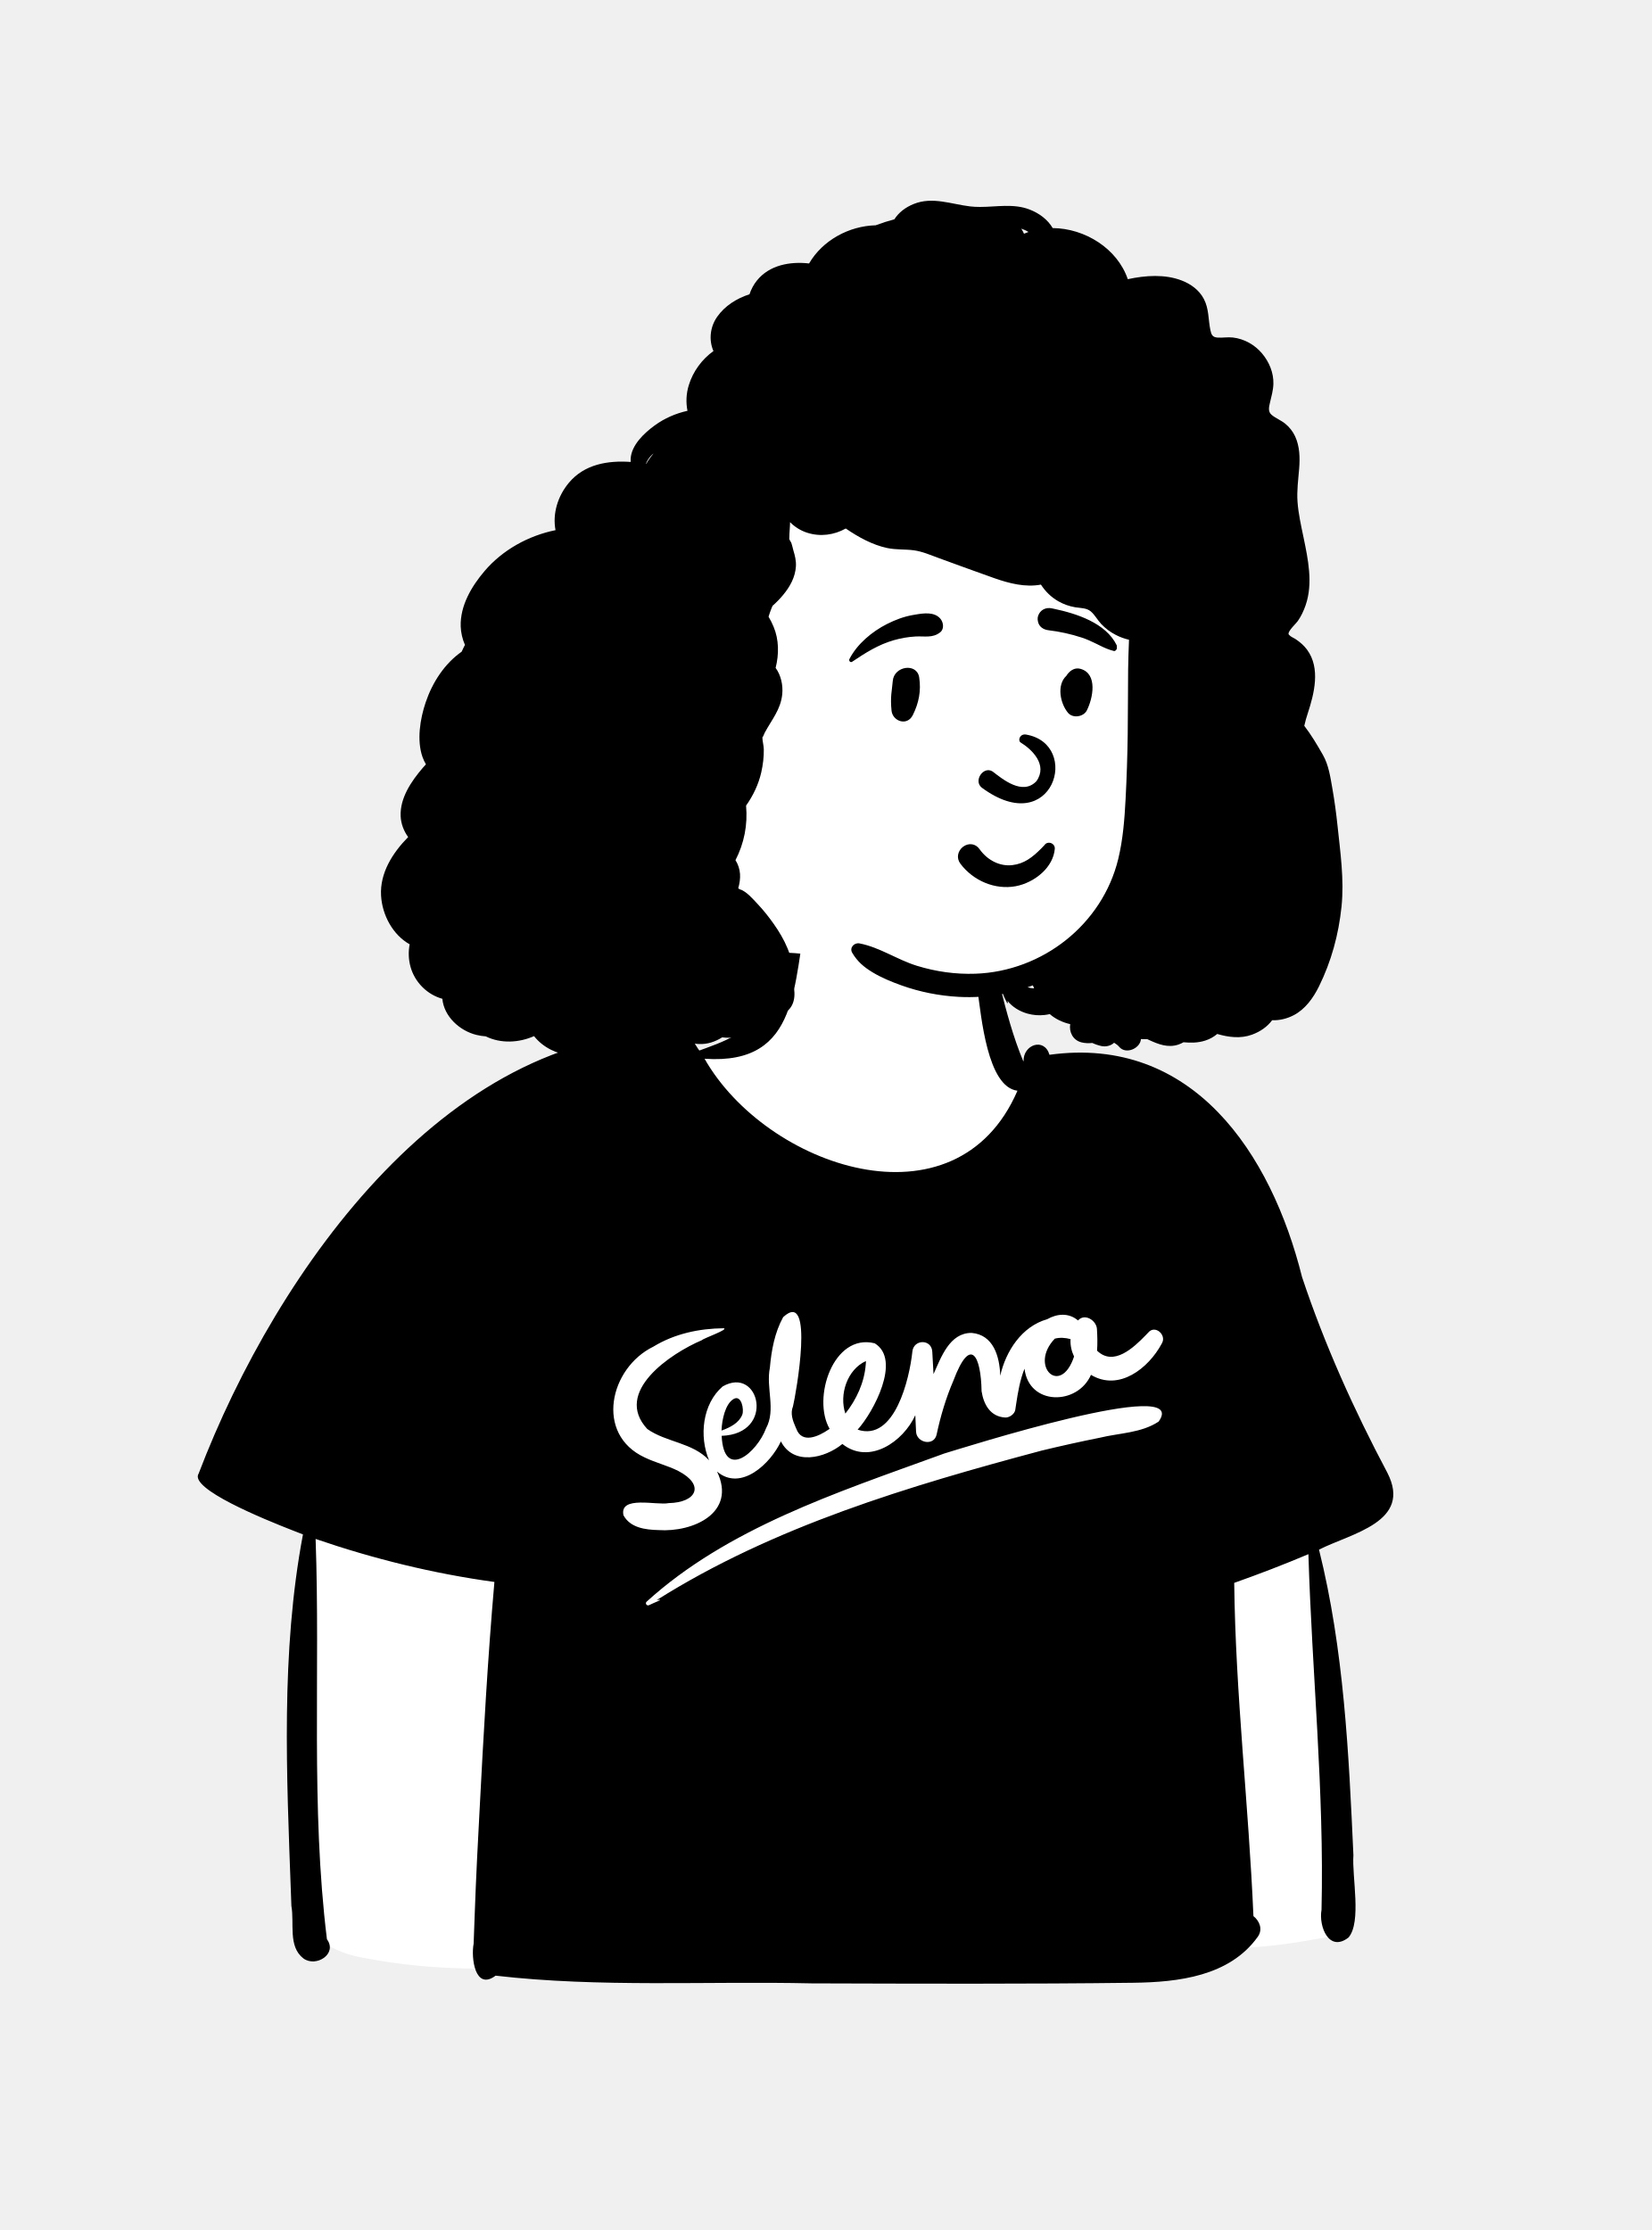
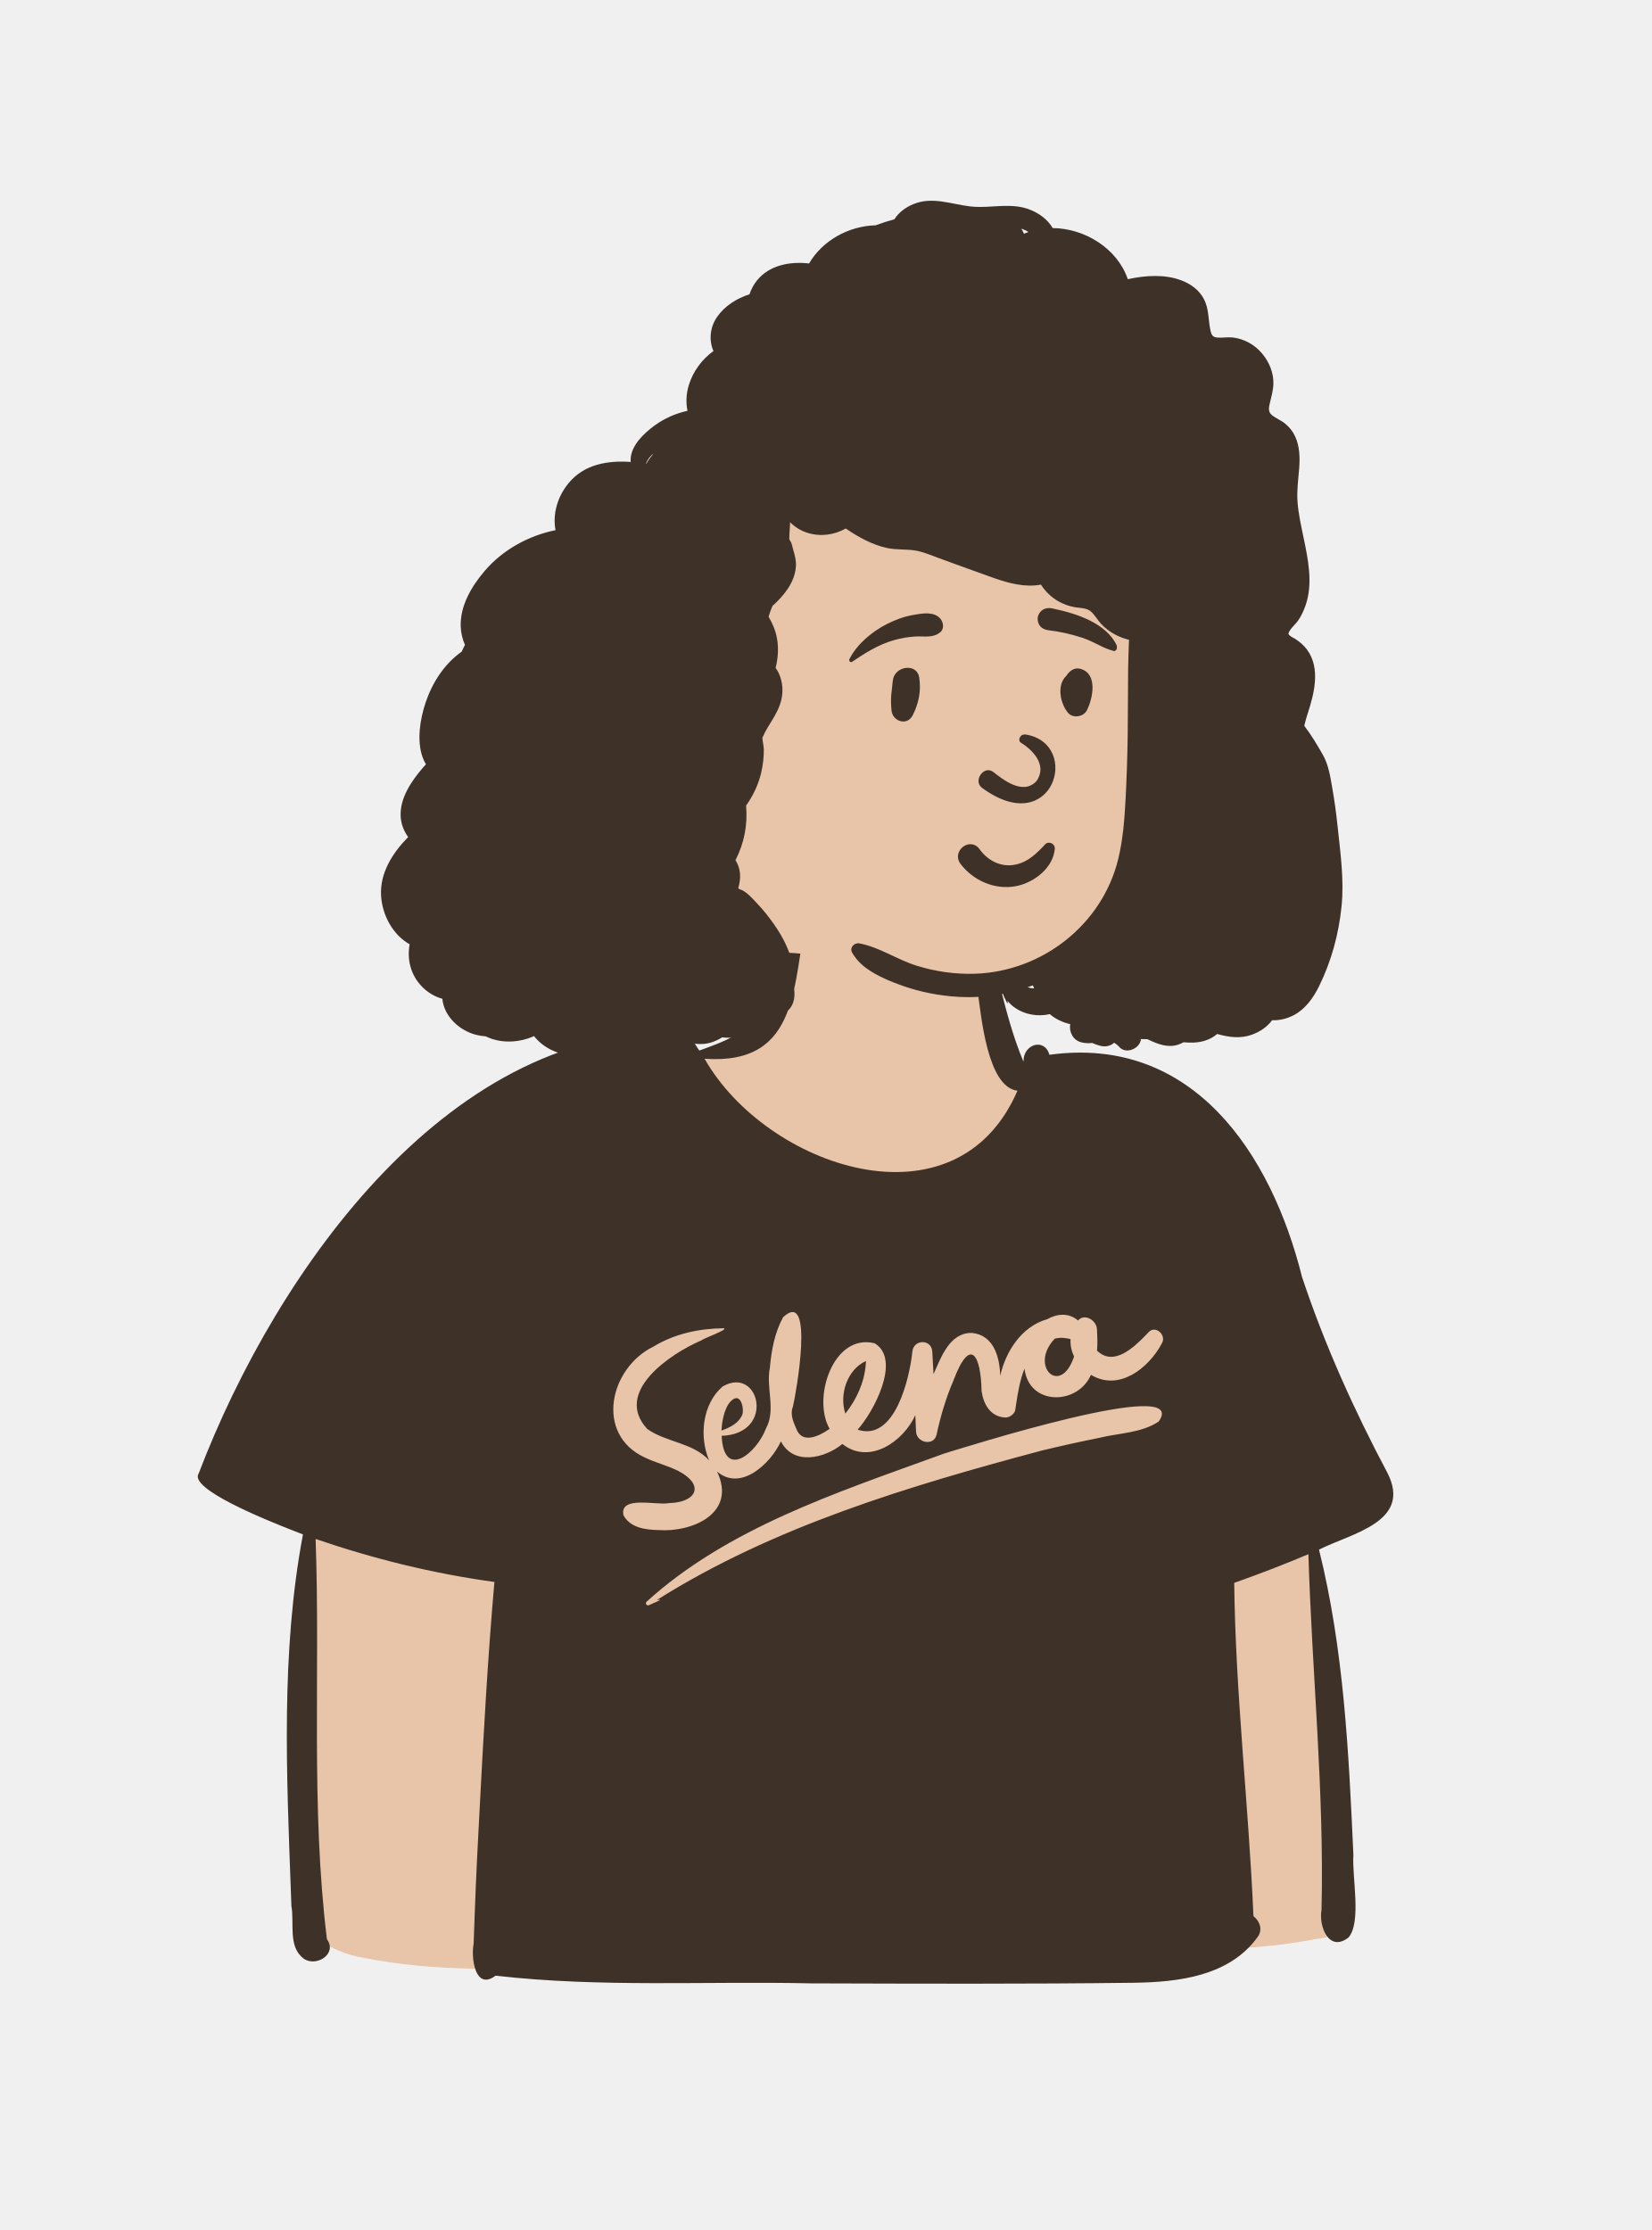
<svg xmlns="http://www.w3.org/2000/svg" width="240px" height="324px" viewBox="0 0 240 324" version="1.1">
  <g id="Introduction" stroke="none" stroke-width="1" fill="none" fill-rule="evenodd">
    <g id="variations" transform="translate(-846, -434)">
      <g id="images" transform="translate(126, 110)">
        <g id="a-person/bust" transform="translate(720, 324)">
          <g id="body/Tee-Selena" transform="translate(31.05634, 135.0528)" fill-rule="evenodd">
-             <path d="M108.982,151.709 C91.837,151.757 81.569,151.556 62.176,151.276 C39.731,150.682 33.682,151.75 21.107,149.28 C19.185,148.871 17.722,148.253 16.239,147.39 C15.707,147.991 14.805,148.885 13.949,148.293 C12.372,147.251 13.095,143.609 12.704,141.552 C12.057,123.443 11.022,104.793 14.561,86.903 C12.415,86.205 -0.158,81.031 -0.845,79.297 C10.526,49.553 35.469,14.747 68.287,16.058 C68.947,16.872 69.534,18.077 70.267,18.906 C74.729,17.235 80.922,15.559 81.228,9.124 C82.001,4.829 82.557,0.819 82.929,-3.128 C82.997,-3.579 83.538,-3.734 83.871,-3.927 C84.012,-4.947 84.337,-5.991 85.041,-6.69 C90.792,-7.207 103.922,-4.835 107.367,-3.857 C112.067,-3.052 111.578,1.994 112.454,5.819 C113.842,10.548 114.808,15.456 116.871,20.076 C117.338,20.141 118.645,20.368 119.127,20.453 C119.152,19.929 118.906,18.375 119.386,18.058 C120.275,17.164 120.481,18.865 120.678,19.419 C140.1,15.75 152.801,32.238 157.057,50.655 C160.139,59.917 164.224,69.29 169.556,79.343 C172.899,85.585 163.293,86.744 159.266,89.235 C163.422,105.409 163.922,121.881 164.604,138.182 C164.784,140.689 165.029,144.099 164.141,145.347 C163.719,145.675 163.426,145.665 162.999,145.689 C162.175,146.579 160.761,146.52 159.571,146.774 C155.809,147.459 151.954,147.916 148.331,147.985 C138.164,154.28 122.49,150.76 108.982,151.709" id="🎨-Background" fill="#FFFFFF" />
-             <path d="M81.515,-3.14 C82.049,-5.815 86.462,-5.195 86.262,-2.498 C84.034,7.542 85.39,19.762 71.31,18.774 C80.248,34.502 107.849,44.068 116.77,23.419 C112.374,22.894 111.504,12.498 110.973,8.86 L110.952,8.535 C110.834,6.664 110.873,4.931 111.998,3.331 C113.119,4.171 113.57,5.692 113.95,7.08 L114.228,8.191 C115.158,11.894 116.131,15.581 117.607,19.115 L117.659,19.124 L117.659,19.124 C117.585,16.726 120.662,15.631 121.424,18.198 C142.238,15.331 153.624,32.514 158.116,50.484 C161.392,60.321 165.664,69.785 170.516,78.932 C174.177,86.08 165.285,87.716 160.582,90.094 C164.199,104.593 164.909,119.614 165.58,134.485 C165.357,137.658 166.792,144.169 164.876,146.444 C162.039,148.665 160.511,144.859 160.948,142.418 C161.355,125.163 159.559,107.984 159.043,90.756 C155.492,92.257 151.897,93.64 148.263,94.925 C148.448,111.091 150.369,127.257 151.055,143.341 C151.954,144.05 152.45,145.279 151.683,146.35 C147.571,152.087 140.136,152.943 133.595,153.026 C118.028,153.221 102.445,153.161 86.877,153.114 C71.585,152.768 56.16,153.747 40.949,151.994 C37.968,154.234 37.358,149.406 37.758,147.346 L37.909,143.221 C38.011,140.47 38.119,137.72 38.258,134.972 L38.605,128.27 C39.185,117.102 39.8,105.939 40.776,94.793 C31.94,93.585 23.231,91.439 14.799,88.544 C15.493,107.895 14.07,127.452 16.444,146.704 C18.01,148.831 14.868,150.828 13.034,149.495 C10.76,147.76 11.735,144.366 11.281,141.868 L11.223,140.253 C10.586,122.839 9.716,105.059 12.961,87.884 L11.565,87.342 C7.311,85.681 -3.63,81.237 -2.195,79.045 C9.227,49.104 34.778,13.293 68.618,14.995 C69.475,15.59 69.913,16.749 70.549,17.58 L71.556,17.215 C75.455,15.787 79.689,13.977 79.804,9.176 C80.543,5.085 81.128,0.993 81.515,-3.14 Z M137.283,71.489 C142.13,64.706 108.51,75.426 106.119,76.133 L105.219,76.461 C90.493,81.816 74.619,86.995 62.877,97.67 C62.63,97.94 62.937,98.313 63.257,98.162 L63.298,98.138 C63.765,97.878 65.787,97.155 64.354,97.429 C81.32,86.726 101.031,80.846 120.291,75.704 C123.09,75.027 125.902,74.404 128.725,73.838 C131.573,73.145 134.786,73.153 137.283,71.489 Z M84.156,69.281 C84.571,67.59 87.357,52.052 82.729,56.315 C81.496,58.55 81.022,61.141 80.8,63.659 C80.203,66.594 81.709,69.757 80.245,72.463 C78.933,75.997 74.114,80.126 73.792,73.56 C81.677,73.29 79.31,63.295 73.941,66.385 C71.002,68.902 70.493,73.642 71.965,77.114 C69.588,74.526 65.735,74.518 62.984,72.565 C58.016,67.193 66.36,61.603 70.903,59.669 C71.159,59.387 74.884,58.088 74.094,57.931 C70.528,57.964 66.954,58.723 63.876,60.6 C57.505,63.709 55.337,73.336 62.624,76.709 C64.2,77.469 65.925,77.877 67.485,78.661 C71.417,80.7 70.146,83.262 66.087,83.337 C64.418,83.702 58.909,82.174 59.526,85.101 C60.522,86.93 62.692,87.203 64.594,87.254 C69.675,87.603 75.994,84.731 73.122,78.752 C76.588,81.706 80.917,77.576 82.403,74.366 C84.213,77.917 88.764,76.848 91.332,74.746 C95.256,77.838 100.18,74.402 101.928,70.564 C101.963,71.362 101.999,72.161 102.038,72.959 C102.117,74.596 104.652,75.121 105.027,73.364 C105.597,70.692 106.383,68.051 107.464,65.54 C109.951,58.939 111.472,61.915 111.558,67.088 C111.864,69.03 112.837,70.77 114.983,70.901 C115.581,70.938 116.361,70.405 116.454,69.78 L116.578,68.953 C116.839,67.22 117.142,65.435 117.796,63.807 C118.426,69.197 125.484,69.171 127.451,64.701 C131.533,67.152 135.817,63.728 137.72,60.187 L137.777,60.08 C138.442,58.869 136.752,57.404 135.786,58.543 L135.451,58.893 C133.629,60.779 130.73,63.515 128.334,61.185 C128.413,60.134 128.381,59.061 128.317,58.027 C128.239,56.795 126.538,55.698 125.572,56.801 C124.209,55.642 122.516,55.809 121.09,56.617 C117.397,57.661 115.071,61.257 114.27,64.832 C114.184,61.976 113.25,58.877 110.114,58.608 C106.901,58.581 105.671,62.175 104.575,64.593 C104.512,63.51 104.45,62.427 104.395,61.344 C104.301,59.48 101.716,59.499 101.504,61.289 L101.499,61.344 C101.092,65.211 98.95,74.474 93.547,72.662 C95.826,70.151 99.947,62.501 96.029,60.118 C89.999,58.6 86.906,68.115 89.478,72.543 L89.344,72.636 C87.875,73.65 85.448,74.779 84.627,72.506 L84.534,72.297 C84.113,71.336 83.742,70.295 84.156,69.281 Z M75.531,68.209 C76.672,67.542 77.079,69.75 76.787,70.491 C76.32,71.679 75.047,72.341 73.777,72.795 L73.782,72.66 C73.838,71.303 74.29,68.934 75.531,68.209 Z M94.749,62.698 C94.774,62.857 94.732,63.051 94.727,63.199 C94.532,65.801 93.374,68.3 91.765,70.331 C90.838,67.572 92.032,63.925 94.749,62.698 Z M122.197,59.443 C122.937,59.248 123.721,59.303 124.484,59.509 C124.428,60.376 124.617,61.244 124.994,62.04 C123.025,67.955 118.397,63.402 122.197,59.443 Z" id="🖍-Ink" fill="#000000" />
+             <path d="M108.982,151.709 C91.837,151.757 81.569,151.556 62.176,151.276 C39.731,150.682 33.682,151.75 21.107,149.28 C19.185,148.871 17.722,148.253 16.239,147.39 C15.707,147.991 14.805,148.885 13.949,148.293 C12.372,147.251 13.095,143.609 12.704,141.552 C12.057,123.443 11.022,104.793 14.561,86.903 C12.415,86.205 -0.158,81.031 -0.845,79.297 C10.526,49.553 35.469,14.747 68.287,16.058 C68.947,16.872 69.534,18.077 70.267,18.906 C74.729,17.235 80.922,15.559 81.228,9.124 C82.001,4.829 82.557,0.819 82.929,-3.128 C82.997,-3.579 83.538,-3.734 83.871,-3.927 C84.012,-4.947 84.337,-5.991 85.041,-6.69 C90.792,-7.207 103.922,-4.835 107.367,-3.857 C112.067,-3.052 111.578,1.994 112.454,5.819 C113.842,10.548 114.808,15.456 116.871,20.076 C117.338,20.141 118.645,20.368 119.127,20.453 C119.152,19.929 118.906,18.375 119.386,18.058 C120.275,17.164 120.481,18.865 120.678,19.419 C140.1,15.75 152.801,32.238 157.057,50.655 C160.139,59.917 164.224,69.29 169.556,79.343 C172.899,85.585 163.293,86.744 159.266,89.235 C163.422,105.409 163.922,121.881 164.604,138.182 C164.784,140.689 165.029,144.099 164.141,145.347 C163.719,145.675 163.426,145.665 162.999,145.689 C162.175,146.579 160.761,146.52 159.571,146.774 C155.809,147.459 151.954,147.916 148.331,147.985 C138.164,154.28 122.49,150.76 108.982,151.709" id="🎨-Background" fill="#e8c4a8" />
+             <path d="M81.515,-3.14 C82.049,-5.815 86.462,-5.195 86.262,-2.498 C84.034,7.542 85.39,19.762 71.31,18.774 C80.248,34.502 107.849,44.068 116.77,23.419 C112.374,22.894 111.504,12.498 110.973,8.86 L110.952,8.535 C110.834,6.664 110.873,4.931 111.998,3.331 C113.119,4.171 113.57,5.692 113.95,7.08 L114.228,8.191 C115.158,11.894 116.131,15.581 117.607,19.115 L117.659,19.124 L117.659,19.124 C117.585,16.726 120.662,15.631 121.424,18.198 C142.238,15.331 153.624,32.514 158.116,50.484 C161.392,60.321 165.664,69.785 170.516,78.932 C174.177,86.08 165.285,87.716 160.582,90.094 C164.199,104.593 164.909,119.614 165.58,134.485 C165.357,137.658 166.792,144.169 164.876,146.444 C162.039,148.665 160.511,144.859 160.948,142.418 C161.355,125.163 159.559,107.984 159.043,90.756 C155.492,92.257 151.897,93.64 148.263,94.925 C148.448,111.091 150.369,127.257 151.055,143.341 C151.954,144.05 152.45,145.279 151.683,146.35 C147.571,152.087 140.136,152.943 133.595,153.026 C118.028,153.221 102.445,153.161 86.877,153.114 C71.585,152.768 56.16,153.747 40.949,151.994 C37.968,154.234 37.358,149.406 37.758,147.346 L37.909,143.221 C38.011,140.47 38.119,137.72 38.258,134.972 L38.605,128.27 C39.185,117.102 39.8,105.939 40.776,94.793 C31.94,93.585 23.231,91.439 14.799,88.544 C15.493,107.895 14.07,127.452 16.444,146.704 C18.01,148.831 14.868,150.828 13.034,149.495 C10.76,147.76 11.735,144.366 11.281,141.868 L11.223,140.253 C10.586,122.839 9.716,105.059 12.961,87.884 L11.565,87.342 C7.311,85.681 -3.63,81.237 -2.195,79.045 C9.227,49.104 34.778,13.293 68.618,14.995 C69.475,15.59 69.913,16.749 70.549,17.58 L71.556,17.215 C75.455,15.787 79.689,13.977 79.804,9.176 C80.543,5.085 81.128,0.993 81.515,-3.14 Z M137.283,71.489 C142.13,64.706 108.51,75.426 106.119,76.133 L105.219,76.461 C90.493,81.816 74.619,86.995 62.877,97.67 C62.63,97.94 62.937,98.313 63.257,98.162 L63.298,98.138 C63.765,97.878 65.787,97.155 64.354,97.429 C81.32,86.726 101.031,80.846 120.291,75.704 C123.09,75.027 125.902,74.404 128.725,73.838 C131.573,73.145 134.786,73.153 137.283,71.489 Z M84.156,69.281 C84.571,67.59 87.357,52.052 82.729,56.315 C81.496,58.55 81.022,61.141 80.8,63.659 C80.203,66.594 81.709,69.757 80.245,72.463 C78.933,75.997 74.114,80.126 73.792,73.56 C81.677,73.29 79.31,63.295 73.941,66.385 C71.002,68.902 70.493,73.642 71.965,77.114 C69.588,74.526 65.735,74.518 62.984,72.565 C58.016,67.193 66.36,61.603 70.903,59.669 C71.159,59.387 74.884,58.088 74.094,57.931 C70.528,57.964 66.954,58.723 63.876,60.6 C57.505,63.709 55.337,73.336 62.624,76.709 C64.2,77.469 65.925,77.877 67.485,78.661 C71.417,80.7 70.146,83.262 66.087,83.337 C64.418,83.702 58.909,82.174 59.526,85.101 C60.522,86.93 62.692,87.203 64.594,87.254 C69.675,87.603 75.994,84.731 73.122,78.752 C76.588,81.706 80.917,77.576 82.403,74.366 C84.213,77.917 88.764,76.848 91.332,74.746 C95.256,77.838 100.18,74.402 101.928,70.564 C101.963,71.362 101.999,72.161 102.038,72.959 C102.117,74.596 104.652,75.121 105.027,73.364 C105.597,70.692 106.383,68.051 107.464,65.54 C109.951,58.939 111.472,61.915 111.558,67.088 C111.864,69.03 112.837,70.77 114.983,70.901 C115.581,70.938 116.361,70.405 116.454,69.78 L116.578,68.953 C116.839,67.22 117.142,65.435 117.796,63.807 C118.426,69.197 125.484,69.171 127.451,64.701 C131.533,67.152 135.817,63.728 137.72,60.187 L137.777,60.08 C138.442,58.869 136.752,57.404 135.786,58.543 L135.451,58.893 C133.629,60.779 130.73,63.515 128.334,61.185 C128.413,60.134 128.381,59.061 128.317,58.027 C128.239,56.795 126.538,55.698 125.572,56.801 C124.209,55.642 122.516,55.809 121.09,56.617 C117.397,57.661 115.071,61.257 114.27,64.832 C114.184,61.976 113.25,58.877 110.114,58.608 C106.901,58.581 105.671,62.175 104.575,64.593 C104.512,63.51 104.45,62.427 104.395,61.344 C104.301,59.48 101.716,59.499 101.504,61.289 L101.499,61.344 C101.092,65.211 98.95,74.474 93.547,72.662 C95.826,70.151 99.947,62.501 96.029,60.118 C89.999,58.6 86.906,68.115 89.478,72.543 L89.344,72.636 C87.875,73.65 85.448,74.779 84.627,72.506 L84.534,72.297 C84.113,71.336 83.742,70.295 84.156,69.281 Z M75.531,68.209 C76.672,67.542 77.079,69.75 76.787,70.491 C76.32,71.679 75.047,72.341 73.777,72.795 L73.782,72.66 C73.838,71.303 74.29,68.934 75.531,68.209 Z M94.749,62.698 C94.774,62.857 94.732,63.051 94.727,63.199 C94.532,65.801 93.374,68.3 91.765,70.331 C90.838,67.572 92.032,63.925 94.749,62.698 Z M122.197,59.443 C122.937,59.248 123.721,59.303 124.484,59.509 C124.428,60.376 124.617,61.244 124.994,62.04 C123.025,67.955 118.397,63.402 122.197,59.443 Z" id="🖍-Ink" fill="#3e3128" />
          </g>
          <g id="head/Long-Curly" transform="translate(78.59155, 38.04305)" fill-rule="evenodd">
-             <path d="M72.551,31.009 C58.656,19.711 36.389,16.043 21.515,27.441 C9.958,38.138 5.175,68.536 7.22,83.81 C7.789,93.607 15.271,104.712 26.254,101.613 C28.119,101.43 29.93,100.715 31.813,100.565 C34.064,100.305 36.333,100.301 38.58,100.619 C43.476,101.311 47.816,103.912 52.569,105.128 C61.387,107.384 71.226,105.866 78.816,100.785 C103.899,84.287 92.537,46.976 72.551,31.009 L72.551,31.009 Z" id="🎨-Background" fill="#FFFFFF" />
-             <path d="M70.7,105.399 C70.958,105.31 71.216,105.218 71.471,105.123 C71.488,105.182 71.516,105.239 71.548,105.294 C71.584,105.383 71.62,105.469 71.659,105.556 C71.339,105.558 71.017,105.501 70.7,105.399 M70.185,-4.084 C70.071,-4.34 69.94,-4.585 69.792,-4.822 C70.151,-4.706 70.51,-4.545 70.836,-4.338 C70.616,-4.264 70.4,-4.179 70.185,-4.084 M15.3,29.343 C15.285,29.34 15.27,29.338 15.256,29.336 C15.444,28.834 15.78,28.36 16.151,28.018 C16.217,27.956 16.289,27.899 16.359,27.841 C15.966,28.31 15.609,28.81 15.3,29.343 M115.726,81.832 C115.54,80.069 115.303,78.313 114.997,76.567 C114.703,74.895 114.456,73.107 113.605,71.624 C112.76,70.146 111.912,68.711 110.907,67.411 C111.05,66.748 111.241,66.124 111.405,65.621 C112.356,62.726 113.292,59.048 111.317,56.358 C110.858,55.734 110.298,55.257 109.658,54.825 C109.386,54.642 108.934,54.475 108.724,54.221 C108.576,54.041 108.627,54.139 108.621,54.05 C108.585,53.572 109.705,52.564 109.967,52.186 C110.457,51.486 110.822,50.698 111.101,49.893 C112.204,46.705 111.454,43.195 110.791,40.001 C110.44,38.308 110.053,36.611 109.926,34.882 C109.808,33.259 110.03,31.674 110.161,30.059 C110.288,28.466 110.254,26.822 109.571,25.346 C109.238,24.627 108.733,23.993 108.118,23.499 C107.518,23.015 106.77,22.734 106.185,22.252 C105.602,21.772 105.769,21.124 105.921,20.46 C106.13,19.56 106.394,18.666 106.419,17.736 C106.466,16.115 105.805,14.536 104.772,13.31 C103.707,12.044 102.186,11.188 100.542,10.995 C99.79,10.907 99.05,11.057 98.302,11.004 C97.563,10.953 97.403,10.583 97.263,9.907 C96.942,8.358 97.073,6.828 96.31,5.382 C95.634,4.097 94.432,3.226 93.103,2.713 C90.667,1.77 87.834,1.965 85.265,2.52 C83.748,-1.943 79.014,-4.87 74.355,-4.906 C73.629,-6.141 72.397,-7.062 70.992,-7.603 C68.668,-8.502 66.207,-7.977 63.786,-7.977 L63.775,-7.977 C63.532,-7.992 63.289,-7.998 63.046,-7.996 C62.818,-8.009 62.59,-8.028 62.362,-8.053 C59.607,-8.379 56.881,-9.508 54.152,-8.402 C52.935,-7.91 51.967,-7.151 51.355,-6.183 C50.432,-5.932 49.521,-5.644 48.627,-5.31 C44.755,-5.209 40.918,-3.131 38.96,0.236 C36.203,-0.077 33.211,0.453 31.388,2.706 C30.913,3.293 30.545,3.982 30.301,4.713 C28.442,5.314 26.722,6.386 25.596,8 C24.568,9.473 24.371,11.378 25.066,12.959 C23.406,14.162 22.109,15.884 21.485,17.917 C21.105,19.153 21.048,20.429 21.293,21.645 C19.593,22.022 17.968,22.721 16.528,23.77 C15.019,24.869 13.134,26.618 13.035,28.63 C13.028,28.778 13.033,28.926 13.045,29.073 C9.723,28.84 6.336,29.403 4.09,32.067 C2.404,34.066 1.671,36.641 2.121,38.985 C-1.832,39.788 -5.569,41.855 -8.176,44.911 C-10.071,47.132 -11.755,49.956 -11.654,52.98 C-11.622,53.891 -11.409,54.809 -11.039,55.656 L-11.039,55.658 C-11.197,55.956 -11.36,56.288 -11.517,56.641 C-13.965,58.355 -15.744,61.041 -16.745,64.002 C-17.554,66.401 -18.064,69.516 -17.2,71.957 C-17.068,72.329 -16.902,72.68 -16.707,73.006 C-16.87,73.179 -17.024,73.352 -17.174,73.528 C-18.824,75.457 -20.495,77.888 -20.381,80.544 C-20.335,81.614 -19.938,82.69 -19.289,83.573 C-21.571,85.888 -23.409,88.808 -23.227,92.07 C-23.071,94.908 -21.514,97.791 -19.074,99.154 C-19.481,101.342 -18.936,103.649 -17.233,105.357 C-16.384,106.211 -15.383,106.773 -14.322,107.073 C-14.085,109.65 -11.8,111.723 -9.372,112.319 C-8.92,112.431 -8.468,112.499 -8.018,112.53 C-5.833,113.602 -3.229,113.479 -1,112.496 C-0.343,113.331 0.513,114.012 1.51,114.5 C1.914,114.699 2.341,114.864 2.786,114.997 C5.934,115.929 9.163,114.665 11.915,113.19 C12.004,113.143 12.167,113.084 12.31,113.019 C12.69,113.443 13.383,113.864 13.745,114.071 C14.97,114.775 16.468,115.102 17.875,115.01 C19.525,114.9 20.981,114.354 22.329,113.579 C22.525,113.613 22.724,113.632 22.922,113.642 C24.19,113.71 25.32,113.308 26.336,112.674 C27.008,112.763 27.697,112.754 28.394,112.632 C29.93,113.023 31.426,112.401 32.628,111.414 C33.16,110.977 33.61,110.463 34.092,109.973 C34.593,109.463 34.973,109.345 35.558,109.003 C36.942,108.193 37.109,106.141 36.509,104.657 C36.623,104.398 36.689,104.108 36.689,103.787 C36.684,100.984 35.394,98.414 33.809,96.172 C33.101,95.172 32.332,94.193 31.489,93.306 C30.811,92.594 29.858,91.438 28.855,91.148 C28.794,91.104 28.73,91.059 28.667,91.017 C28.861,90.336 28.975,89.643 28.927,88.935 C28.876,88.208 28.641,87.519 28.265,86.932 C29.526,84.486 30.059,81.804 29.805,79.006 C30.832,77.55 31.61,75.941 32.011,74.179 C32.258,73.088 32.4,71.941 32.381,70.822 C32.372,70.286 32.176,69.607 32.172,69.051 C32.201,69.227 32.429,68.572 32.518,68.409 C33.536,66.517 34.844,65.042 35.062,62.812 C35.188,61.508 34.88,60.067 34.098,58.997 C34.599,57.023 34.593,54.903 33.805,53.02 C33.593,52.517 33.351,52.025 33.072,51.558 C33.2,51.165 33.319,50.768 33.471,50.41 C33.53,50.269 33.589,50.125 33.648,49.981 C34.221,49.476 34.753,48.925 35.201,48.383 C36.194,47.185 36.953,45.811 37.048,44.228 C37.094,43.436 36.908,42.677 36.678,41.925 C36.576,41.584 36.515,41.206 36.395,40.874 C36.327,40.69 36.164,40.502 36.108,40.329 C36.095,40.291 36.084,40.259 36.076,40.234 C36.084,40.208 36.091,40.156 36.091,40.056 C36.093,39.297 36.192,38.555 36.196,37.824 C36.891,38.526 37.728,39.05 38.679,39.357 C40.595,39.972 42.594,39.693 44.29,38.744 C46.115,39.995 48.167,41.128 50.317,41.582 C51.595,41.853 52.876,41.741 54.158,41.908 C55.432,42.075 56.664,42.631 57.864,43.064 C60.534,44.03 63.198,45.021 65.877,45.961 C68.04,46.72 70.381,47.322 72.646,46.896 C73.282,47.876 74.108,48.705 75.167,49.313 C75.925,49.747 76.757,50.04 77.617,50.186 C78.378,50.315 79.27,50.264 79.886,50.787 C80.488,51.294 80.864,52.05 81.405,52.621 C82.008,53.259 82.751,53.813 83.531,54.21 C84.156,54.53 84.794,54.76 85.443,54.91 C85.386,56.353 85.331,57.795 85.314,59.241 C85.282,62.381 85.295,65.522 85.253,68.663 C85.21,71.792 85.111,74.923 84.946,78.049 C84.79,80.982 84.57,83.926 83.871,86.788 C81.551,96.284 72.862,103.083 63.135,103.43 C60.247,103.533 57.388,103.127 54.627,102.278 C51.767,101.396 49.212,99.583 46.28,99.025 C45.513,98.881 44.79,99.653 45.23,100.394 C45.986,101.669 46.905,102.447 48.162,103.214 C49.479,104.015 50.945,104.609 52.392,105.129 C55.054,106.084 57.87,106.638 60.695,106.792 C62.85,106.91 65.013,106.763 67.124,106.357 C67.272,106.811 67.534,107.253 67.732,107.674 C67.762,107.735 67.861,107.693 67.842,107.629 C67.81,107.524 67.789,107.431 67.781,107.354 C68.49,108.28 69.587,108.92 70.713,109.231 C71.507,109.451 72.351,109.518 73.168,109.426 C73.432,109.396 73.683,109.352 73.933,109.297 C74.765,110.026 75.83,110.512 76.899,110.755 C76.715,111.871 77.267,113.088 78.545,113.405 C79.081,113.539 79.597,113.541 80.113,113.492 C80.529,113.686 80.977,113.839 81.452,113.942 C82.071,114.077 82.81,113.904 83.277,113.456 C83.533,113.636 83.771,113.76 84.008,114.046 C84.982,115.221 87.082,114.285 87.175,112.926 C87.483,112.926 87.794,112.93 88.105,112.94 C88.179,112.974 88.252,113.008 88.329,113.044 C89.687,113.676 91.094,114.228 92.596,113.731 C92.873,113.64 93.126,113.524 93.357,113.388 C94.415,113.484 95.459,113.486 96.532,113.139 C97.166,112.934 97.762,112.609 98.258,112.182 C99.914,112.668 101.662,112.888 103.31,112.285 C104.543,111.835 105.536,111.125 106.236,110.188 C107.305,110.227 108.39,109.969 109.369,109.459 C111.042,108.593 112.214,106.946 113.032,105.296 C114.832,101.654 115.897,97.742 116.315,93.708 C116.727,89.734 116.14,85.782 115.726,81.832" id="🖍-Ink" fill="#000000" />
+             <path d="M72.551,31.009 C58.656,19.711 36.389,16.043 21.515,27.441 C9.958,38.138 5.175,68.536 7.22,83.81 C7.789,93.607 15.271,104.712 26.254,101.613 C28.119,101.43 29.93,100.715 31.813,100.565 C34.064,100.305 36.333,100.301 38.58,100.619 C43.476,101.311 47.816,103.912 52.569,105.128 C61.387,107.384 71.226,105.866 78.816,100.785 C103.899,84.287 92.537,46.976 72.551,31.009 L72.551,31.009 Z" id="🎨-Background" fill="#e8c4a8" />
+             <path d="M70.7,105.399 C70.958,105.31 71.216,105.218 71.471,105.123 C71.488,105.182 71.516,105.239 71.548,105.294 C71.584,105.383 71.62,105.469 71.659,105.556 C71.339,105.558 71.017,105.501 70.7,105.399 M70.185,-4.084 C70.071,-4.34 69.94,-4.585 69.792,-4.822 C70.151,-4.706 70.51,-4.545 70.836,-4.338 C70.616,-4.264 70.4,-4.179 70.185,-4.084 M15.3,29.343 C15.285,29.34 15.27,29.338 15.256,29.336 C15.444,28.834 15.78,28.36 16.151,28.018 C16.217,27.956 16.289,27.899 16.359,27.841 C15.966,28.31 15.609,28.81 15.3,29.343 M115.726,81.832 C115.54,80.069 115.303,78.313 114.997,76.567 C114.703,74.895 114.456,73.107 113.605,71.624 C112.76,70.146 111.912,68.711 110.907,67.411 C111.05,66.748 111.241,66.124 111.405,65.621 C112.356,62.726 113.292,59.048 111.317,56.358 C110.858,55.734 110.298,55.257 109.658,54.825 C109.386,54.642 108.934,54.475 108.724,54.221 C108.576,54.041 108.627,54.139 108.621,54.05 C108.585,53.572 109.705,52.564 109.967,52.186 C110.457,51.486 110.822,50.698 111.101,49.893 C112.204,46.705 111.454,43.195 110.791,40.001 C110.44,38.308 110.053,36.611 109.926,34.882 C109.808,33.259 110.03,31.674 110.161,30.059 C110.288,28.466 110.254,26.822 109.571,25.346 C109.238,24.627 108.733,23.993 108.118,23.499 C107.518,23.015 106.77,22.734 106.185,22.252 C105.602,21.772 105.769,21.124 105.921,20.46 C106.13,19.56 106.394,18.666 106.419,17.736 C106.466,16.115 105.805,14.536 104.772,13.31 C103.707,12.044 102.186,11.188 100.542,10.995 C99.79,10.907 99.05,11.057 98.302,11.004 C97.563,10.953 97.403,10.583 97.263,9.907 C96.942,8.358 97.073,6.828 96.31,5.382 C95.634,4.097 94.432,3.226 93.103,2.713 C90.667,1.77 87.834,1.965 85.265,2.52 C83.748,-1.943 79.014,-4.87 74.355,-4.906 C73.629,-6.141 72.397,-7.062 70.992,-7.603 C68.668,-8.502 66.207,-7.977 63.786,-7.977 L63.775,-7.977 C63.532,-7.992 63.289,-7.998 63.046,-7.996 C62.818,-8.009 62.59,-8.028 62.362,-8.053 C59.607,-8.379 56.881,-9.508 54.152,-8.402 C52.935,-7.91 51.967,-7.151 51.355,-6.183 C50.432,-5.932 49.521,-5.644 48.627,-5.31 C44.755,-5.209 40.918,-3.131 38.96,0.236 C36.203,-0.077 33.211,0.453 31.388,2.706 C30.913,3.293 30.545,3.982 30.301,4.713 C28.442,5.314 26.722,6.386 25.596,8 C24.568,9.473 24.371,11.378 25.066,12.959 C23.406,14.162 22.109,15.884 21.485,17.917 C21.105,19.153 21.048,20.429 21.293,21.645 C19.593,22.022 17.968,22.721 16.528,23.77 C15.019,24.869 13.134,26.618 13.035,28.63 C13.028,28.778 13.033,28.926 13.045,29.073 C9.723,28.84 6.336,29.403 4.09,32.067 C2.404,34.066 1.671,36.641 2.121,38.985 C-1.832,39.788 -5.569,41.855 -8.176,44.911 C-10.071,47.132 -11.755,49.956 -11.654,52.98 C-11.622,53.891 -11.409,54.809 -11.039,55.656 L-11.039,55.658 C-11.197,55.956 -11.36,56.288 -11.517,56.641 C-13.965,58.355 -15.744,61.041 -16.745,64.002 C-17.554,66.401 -18.064,69.516 -17.2,71.957 C-17.068,72.329 -16.902,72.68 -16.707,73.006 C-16.87,73.179 -17.024,73.352 -17.174,73.528 C-18.824,75.457 -20.495,77.888 -20.381,80.544 C-20.335,81.614 -19.938,82.69 -19.289,83.573 C-21.571,85.888 -23.409,88.808 -23.227,92.07 C-23.071,94.908 -21.514,97.791 -19.074,99.154 C-19.481,101.342 -18.936,103.649 -17.233,105.357 C-16.384,106.211 -15.383,106.773 -14.322,107.073 C-14.085,109.65 -11.8,111.723 -9.372,112.319 C-8.92,112.431 -8.468,112.499 -8.018,112.53 C-5.833,113.602 -3.229,113.479 -1,112.496 C-0.343,113.331 0.513,114.012 1.51,114.5 C1.914,114.699 2.341,114.864 2.786,114.997 C5.934,115.929 9.163,114.665 11.915,113.19 C12.004,113.143 12.167,113.084 12.31,113.019 C12.69,113.443 13.383,113.864 13.745,114.071 C14.97,114.775 16.468,115.102 17.875,115.01 C19.525,114.9 20.981,114.354 22.329,113.579 C22.525,113.613 22.724,113.632 22.922,113.642 C24.19,113.71 25.32,113.308 26.336,112.674 C27.008,112.763 27.697,112.754 28.394,112.632 C29.93,113.023 31.426,112.401 32.628,111.414 C33.16,110.977 33.61,110.463 34.092,109.973 C34.593,109.463 34.973,109.345 35.558,109.003 C36.942,108.193 37.109,106.141 36.509,104.657 C36.623,104.398 36.689,104.108 36.689,103.787 C36.684,100.984 35.394,98.414 33.809,96.172 C33.101,95.172 32.332,94.193 31.489,93.306 C30.811,92.594 29.858,91.438 28.855,91.148 C28.794,91.104 28.73,91.059 28.667,91.017 C28.861,90.336 28.975,89.643 28.927,88.935 C28.876,88.208 28.641,87.519 28.265,86.932 C29.526,84.486 30.059,81.804 29.805,79.006 C30.832,77.55 31.61,75.941 32.011,74.179 C32.258,73.088 32.4,71.941 32.381,70.822 C32.372,70.286 32.176,69.607 32.172,69.051 C32.201,69.227 32.429,68.572 32.518,68.409 C33.536,66.517 34.844,65.042 35.062,62.812 C35.188,61.508 34.88,60.067 34.098,58.997 C34.599,57.023 34.593,54.903 33.805,53.02 C33.593,52.517 33.351,52.025 33.072,51.558 C33.2,51.165 33.319,50.768 33.471,50.41 C33.53,50.269 33.589,50.125 33.648,49.981 C34.221,49.476 34.753,48.925 35.201,48.383 C36.194,47.185 36.953,45.811 37.048,44.228 C37.094,43.436 36.908,42.677 36.678,41.925 C36.576,41.584 36.515,41.206 36.395,40.874 C36.327,40.69 36.164,40.502 36.108,40.329 C36.095,40.291 36.084,40.259 36.076,40.234 C36.084,40.208 36.091,40.156 36.091,40.056 C36.093,39.297 36.192,38.555 36.196,37.824 C36.891,38.526 37.728,39.05 38.679,39.357 C40.595,39.972 42.594,39.693 44.29,38.744 C46.115,39.995 48.167,41.128 50.317,41.582 C51.595,41.853 52.876,41.741 54.158,41.908 C55.432,42.075 56.664,42.631 57.864,43.064 C60.534,44.03 63.198,45.021 65.877,45.961 C68.04,46.72 70.381,47.322 72.646,46.896 C73.282,47.876 74.108,48.705 75.167,49.313 C75.925,49.747 76.757,50.04 77.617,50.186 C78.378,50.315 79.27,50.264 79.886,50.787 C80.488,51.294 80.864,52.05 81.405,52.621 C82.008,53.259 82.751,53.813 83.531,54.21 C84.156,54.53 84.794,54.76 85.443,54.91 C85.386,56.353 85.331,57.795 85.314,59.241 C85.282,62.381 85.295,65.522 85.253,68.663 C85.21,71.792 85.111,74.923 84.946,78.049 C84.79,80.982 84.57,83.926 83.871,86.788 C81.551,96.284 72.862,103.083 63.135,103.43 C60.247,103.533 57.388,103.127 54.627,102.278 C51.767,101.396 49.212,99.583 46.28,99.025 C45.513,98.881 44.79,99.653 45.23,100.394 C45.986,101.669 46.905,102.447 48.162,103.214 C49.479,104.015 50.945,104.609 52.392,105.129 C55.054,106.084 57.87,106.638 60.695,106.792 C62.85,106.91 65.013,106.763 67.124,106.357 C67.272,106.811 67.534,107.253 67.732,107.674 C67.762,107.735 67.861,107.693 67.842,107.629 C67.81,107.524 67.789,107.431 67.781,107.354 C68.49,108.28 69.587,108.92 70.713,109.231 C71.507,109.451 72.351,109.518 73.168,109.426 C73.432,109.396 73.683,109.352 73.933,109.297 C74.765,110.026 75.83,110.512 76.899,110.755 C76.715,111.871 77.267,113.088 78.545,113.405 C79.081,113.539 79.597,113.541 80.113,113.492 C80.529,113.686 80.977,113.839 81.452,113.942 C82.071,114.077 82.81,113.904 83.277,113.456 C83.533,113.636 83.771,113.76 84.008,114.046 C84.982,115.221 87.082,114.285 87.175,112.926 C87.483,112.926 87.794,112.93 88.105,112.94 C88.179,112.974 88.252,113.008 88.329,113.044 C89.687,113.676 91.094,114.228 92.596,113.731 C92.873,113.64 93.126,113.524 93.357,113.388 C94.415,113.484 95.459,113.486 96.532,113.139 C97.166,112.934 97.762,112.609 98.258,112.182 C99.914,112.668 101.662,112.888 103.31,112.285 C104.543,111.835 105.536,111.125 106.236,110.188 C107.305,110.227 108.39,109.969 109.369,109.459 C111.042,108.593 112.214,106.946 113.032,105.296 C114.832,101.654 115.897,97.742 116.315,93.708 C116.727,89.734 116.14,85.782 115.726,81.832" id="🖍-Ink" fill="#3e3128" />
          </g>
-           <g id="face/Smiling" transform="translate(112.1831, 77.35421)" fill="#000000" fill-rule="evenodd">
+           <g id="face/Smiling" transform="translate(112.1831, 77.35421)" fill="#3e3128" fill-rule="evenodd">
            <path d="M30.969,50.92 C29.549,50.34 28.282,49.373 27.355,48.138 C27.033,47.709 26.95,47.256 27.017,46.841 C27.093,46.375 27.369,45.952 27.745,45.669 C28.122,45.384 28.594,45.244 29.05,45.316 C29.447,45.378 29.841,45.595 30.154,46.045 L30.219,46.135 C30.77,46.881 31.487,47.492 32.305,47.886 C33.093,48.266 33.975,48.444 34.887,48.341 C36.624,48.144 37.822,47.204 39.095,45.928 C39.253,45.767 39.41,45.6 39.569,45.432 C39.669,45.278 39.808,45.18 39.963,45.128 C40.134,45.071 40.328,45.074 40.506,45.136 C40.677,45.196 40.83,45.309 40.933,45.46 C41.03,45.604 41.085,45.781 41.068,45.984 C40.951,47.307 40.26,48.488 39.278,49.415 C38.187,50.444 36.741,51.157 35.38,51.407 C33.881,51.682 32.353,51.485 30.969,50.92 L30.969,50.92 Z M36.088,30.512 C37.683,31.482 40.114,33.744 38.397,36.149 C36.377,38.27 33.469,35.838 32.035,34.739 C30.706,33.887 29.213,36.078 30.446,37.074 C40.803,44.745 45.006,30.766 36.894,29.371 C36.001,29.218 35.67,30.212 36.088,30.512 Z M17.527,21.589 C17.704,19.4 21.036,18.903 21.367,21.069 C21.664,23.009 21.315,24.791 20.441,26.538 C19.607,28.207 17.509,27.428 17.35,25.909 C17.137,23.872 17.418,22.95 17.527,21.589 Z M42.893,20.62 C43.358,20.011 44.028,19.595 44.832,19.83 C47.343,20.564 46.603,24.13 45.721,25.866 C45.242,26.809 43.693,27.048 42.993,26.218 C41.852,24.864 41.306,22.161 42.756,20.828 C42.796,20.759 42.839,20.69 42.893,20.62 Z M20.406,12.011 L20.803,11.942 C22.03,11.729 23.555,11.525 24.423,12.512 C24.884,13.036 25.042,14.008 24.423,14.509 C23.335,15.39 22.131,15.049 20.827,15.123 C19.752,15.185 18.719,15.363 17.683,15.659 C15.412,16.309 13.561,17.494 11.621,18.796 C11.366,18.967 11.107,18.641 11.228,18.403 C12.348,16.209 14.518,14.406 16.692,13.307 C17.853,12.721 19.122,12.234 20.406,12.011 Z M40.604,11.028 L40.908,11.09 C44.211,11.781 48.504,13.161 50.068,16.407 C50.128,16.866 50.065,16.965 50.013,17.029 L49.996,17.05 C49.954,17.105 49.92,17.181 49.722,17.243 C49.666,17.23 49.611,17.216 49.554,17.202 C48.837,17.014 48.27,16.755 47.721,16.486 L47.125,16.192 C46.434,15.853 45.737,15.527 44.998,15.286 C43.422,14.771 41.8,14.409 40.153,14.215 C39.797,14.173 39.453,14.053 39.182,13.846 C38.924,13.65 38.728,13.379 38.638,13.018 C38.522,12.551 38.555,12.198 38.806,11.777 C38.994,11.46 39.263,11.241 39.573,11.115 C39.888,10.987 40.247,10.957 40.604,11.028 Z" id="🖍-Ink" />
          </g>
          <g id="accessories/*-None" transform="translate(88.52113, 88.97847)" />
        </g>
      </g>
    </g>
  </g>
</svg>
